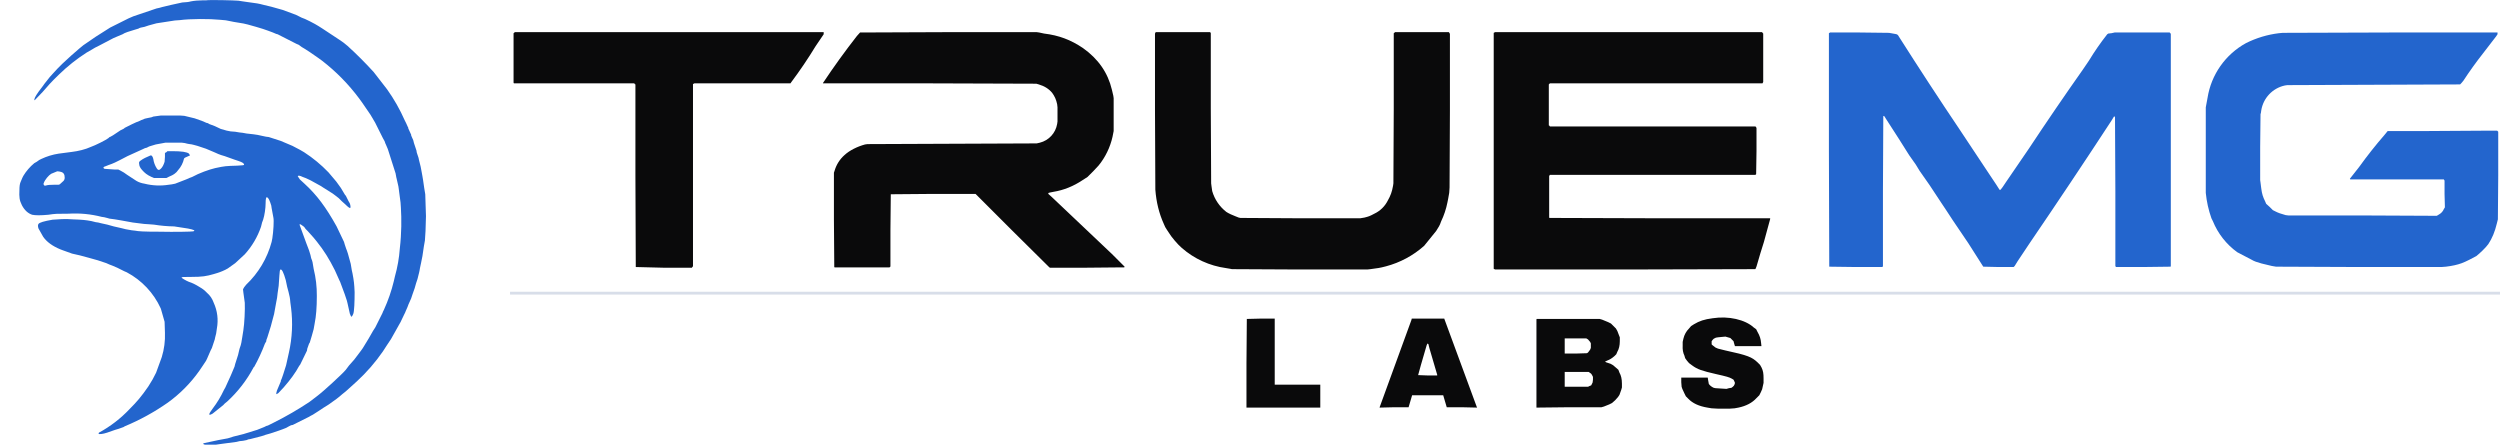
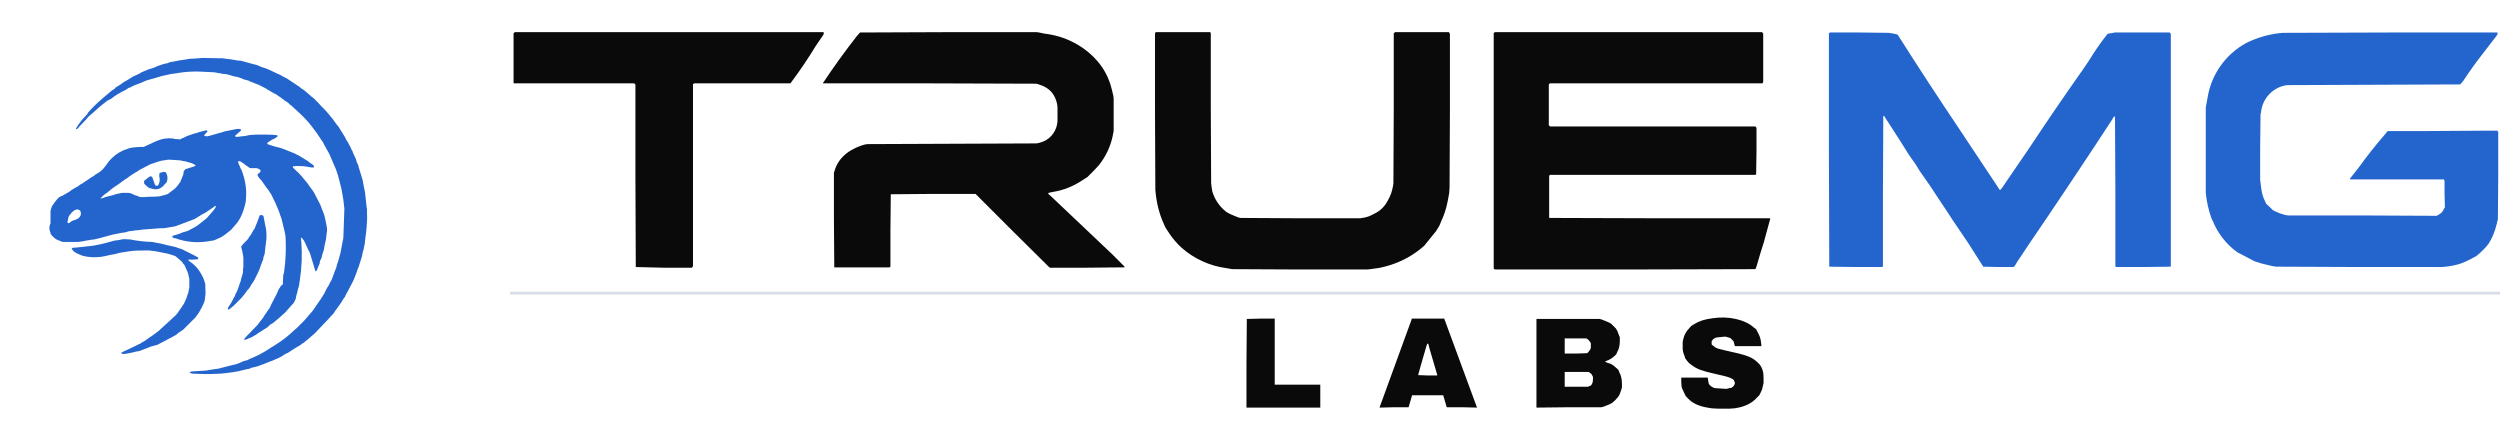
<svg xmlns="http://www.w3.org/2000/svg" aria-label="TrueMG Labs" viewBox="0 0 7078 1260">
-   <g fill="#2365CD">
-     <path d="M583 1h-10c-9 0-24 1-33 3-7 2-11 2-24 3l-32 7-25 6-7 2-9 2-65 22-14 6-8 4-36 18-8 4-41 26-35 24-11 9-23 20-25 23-14 14-12 13-10 11-15 19-5 7c-5 6-19 25-22 32q-3 7-1 8l23-24c14-16 22-26 46-49a499 499 0 0 1 78-62l14-8 10-6 12-6 40-21 14-6 12-5c5-4 21-9 35-13l10-3q4-3 17-5l12-4 22-6 52-8 14-1c29-4 85-4 114-1q18 1 29 4l10 2 18 3c10 1 32 7 45 11l10 3c8 2 39 13 47 17l4 1 53 27 7 3 8 6c8 4 42 27 47 31l11 8a551 551 0 0 1 105 107l8 11 24 35 13 22 22 44 5 9 2 6 1 2 6 14 22 69 2 11 1 4 5 22 1 7 1 8 4 30 1 15c2 31 2 72-3 115a396 396 0 0 1-14 80l-3 13a449 449 0 0 1-28 81l-3 6-1 3-13 26c-6 13-9 18-14 25l-12 21-14 23c-3 6-15 21-27 37l-15 17-9 12c-8 10-63 61-82 75l-21 16a941 941 0 0 1-100 58l-14 7q-3 2-8 3l-6 3-10 4-10 4-39 12-28 7q-10 3-16 5l-27 5-42 9q-2 3 5 4h30l14-2 45-6 8-2 10-1 10-2 5-2 6-1 31-8 12-4 14-4 24-8 11-4c8-3 11-4 17-8l6-3 5-1 4-2 40-20 2-1 5-3 4-2 5-3 14-9 12-8 16-10c17-12 27-19 38-29l10-8 31-28a507 507 0 0 0 74-85l11-17 12-18 9-16 14-25 4-7 10-21 3-6 2-5 4-9 2-5 1-3 8-18 4-12 6-17 4-14 4-12 5-20 1-5 1-6 3-14 4-20 4-27 3-17q2-19 3-69l-2-62-3-18-3-21-2-12-2-11-3-16-3-12-2-8-1-5-3-9-2-6-1-6-4-12-3-9-2-8-4-9-2-5v-2l-2-4-4-9-2-4v-2l-2-4-4-9-4-8a497 497 0 0 0-50-88l-38-49a1088 1088 0 0 0-74-74l-11-9-13-9-47-31-11-7c-9-6-40-22-48-24l-6-3-10-5-38-14-32-9-21-5c-15-4-21-5-45-8l-14-2-13-2c-9-1-84-3-92-1" />
-     <path d="m456 327-22 3-5 2-10 2-9 2-10 4-4 2c-12 4-37 17-43 20l-2 2-10 5-9 6-12 8-7 4q-4 1-6 4c-6 5-38 21-50 25-15 7-36 12-53 14l-38 5a177 177 0 0 0-49 15l-6 3-7 5-7 4a143 143 0 0 0-31 36l-3 6-5 12q-3 7-3 22c-1 20 0 29 7 43q11 21 29 27 14 3 46 0c19-3 25-3 57-3a301 301 0 0 1 94 9l7 1 8 2 7 2 15 2 18 3 33 6 8 1 24 3 15 1 13 1a387 387 0 0 0 57 5l39 6q26 5 15 8c-5 1-51 2-97 1-43 0-58-1-68-3l-9-1-17-3-12-3-22-5-18-5-18-4-8-2-7-1-12-3c-16-3-25-4-54-5-19-2-41 0-56 1q-36 6-40 12-3 4 0 13l4 7 9 16q15 22 49 36l8 3 25 9 22 5 26 7 25 7 6 2 18 6 9 4 8 3 14 6 20 10 7 3a218 218 0 0 1 96 102l1 3 10 35 1 31a207 207 0 0 1-9 69l-16 44c-8 16-11 22-22 39-20 29-32 43-53 64a347 347 0 0 1-87 67l-1 3c1 2 12 1 24-3l23-8 10-3 14-5 3-2a640 640 0 0 0 122-67l12-9a384 384 0 0 0 86-94l10-15 3-6 10-23 4-8 2-6 6-18 1-5 3-12 2-14a121 121 0 0 0-9-73q-6-17-19-28c-7-7-10-10-22-17q-16-10-29-14c-8-3-21-11-21-12 1-2 5-2 27-2 32 0 43-2 64-8l10-3c7-2 22-8 30-13l21-15 27-25a224 224 0 0 0 46-78l3-12 3-8c4-12 7-33 7-46q0-21 5-17 5 3 11 23l1 7 5 27c2 8 0 40-3 59l-2 10a259 259 0 0 1-72 121q-7 8-9 13l1 9 4 29c1 18-1 60-4 78l-3 19c-1 9-4 24-6 28l-2 6-4 17-7 22-1 3-2 8-8 19-3 7-5 11-5 11-5 11-4 7a283 283 0 0 1-32 53q-19 25 0 14l30-24q3-4 11-10a358 358 0 0 0 75-97l2-2a492 492 0 0 0 30-65l4-7v-3l3-8 10-32 1-4 8-30 6-33q3-13 4-26l3-21 2-29c1-12 1-15 3-17q6-2 15 30l4 19 4 15c3 13 4 15 5 29l2 15a368 368 0 0 1-6 127l-8 36c-4 13-12 39-15 44v2l-3 7-8 19q-3 9-1 10l5-3 15-16q29-33 44-61l3-4 19-39 1-6 5-14 2-3 3-10 3-10 5-18 3-17q6-29 6-77a307 307 0 0 0-9-77c-3-20-3-20-7-30l-2-9-4-13-8-21-19-52q1-3 7 2 7 4 10 10l6 6 17 19 9 11c20 25 35 49 51 81l13 29 2 4 13 35 1 3 5 15 2 8 4 18c2 11 3 13 5 17q2 7 7-5c3-6 4-35 4-62-1-23-2-32-6-53l-2-9-2-12-1-6-8-29-3-9-2-5-4-12-2-7-21-44c-30-54-56-89-91-121l-13-12-6-9q2-4 14 2l8 3 11 5 4 2 29 16 6 4 27 17 8 6 9 7 9 9 9 8q14 14 15 10c1-1 0-9-2-13l-3-5-8-16-2-2-12-20-13-18-22-26a387 387 0 0 0-69-57l-12-7-21-11-33-14-3-1-31-10-8-1-14-3c-11-3-31-5-41-6l-11-2-9-1-12-2-13-1q-9-1-28-7l-17-8q-10-4-16-6-3-3-7-3l-14-6-20-7-29-7-13-1zm59 77 8 1 8 2 6 1c5 0 18 4 22 5l24 8 19 8 7 3 9 4 8 3 10 3 28 10 12 4q15 5 15 10c0 2-3 2-19 3-33 1-35 1-63 7-17 4-45 14-65 25l-8 3-9 4-31 12-10 2-8 1a171 171 0 0 1-69-3q-13-2-23-8l-26-17q-9-7-19-12l-6-3h-10l-29-2q-4-2-3-4l2-2 3-1 10-4c12-4 17-6 53-25l44-20q5-3 11-4c5-3 7-4 25-9l27-5zm-341 83q9 3 9 14 1 6-3 11l-11 10-3 1h-11q-18 0-24 2t-7-2l-1-2 1-3c3-9 14-22 21-26l17-7q5 0 12 2" />
-     <path d="m471 431-4 2v11l-1 14q-4 13-10 19-7 8-12 0a67 67 0 0 1-10-27q-3-13-10-9c-8 3-20 9-25 13q-7 4-5 10 0 8 8 17c8 9 14 14 27 20l7 3h35l8-4q18-7 25-18a72 72 0 0 0 17-33q2-3 8-5l9-4-3-5q-8-7-47-7h-14z" />
+   <g fill="#2365cd">
+     <path d="m574 164-26 2c-12 0-15 1-26 3l-14 2-15 3-12 2-7 3-10 2-18 6-6 3-8 3-7 2-6 2-7 3-5 2-9 4-4 3-5 2-6 3-5 2-5 3-13 8-5 3-4 2-8 6-16 10-3 4-4 2-4 3-4 3-8 7-6 5-8 7a366 366 0 0 0-40 39l-3 5-8 9-4 4-4 5-7 9-2 3-2 3-3 5q-2 1-2 4l2 1 4-3 5-6 18-19c5-6 5-7 16-16l8-7 11-10 11-9 14-11 10-5a196 196 0 0 1 39-24l5-3 6-4 6-2 5-3 7-3 16-6 7-3 9-4 7-2 7-2 11-3 10-3 10-3 14-3 9-2 5-1 9-1 12-2a311 311 0 0 1 64-3c31 1 42 2 45 4h4l9 2 11 1 11 3 10 3 11 2 5 2c1 0 8 2 10 4l7 2 8 2 6 3 8 3 7 3 8 3 20 10 6 4 4 2 3 2 5 3 15 8 3 3 4 2 5 4 7 5 4 3 5 3 5 4q3 4 7 6l26 24a293 293 0 0 1 40 46l6 8 10 15 4 6 3 4 1 2 3 6 15 27 2 5 16 37 3 9 3 9 2 8 2 7 5 20 1 5 1 5 4 23 3 26-3 84-2 9-6 32-5 18-2 7-3 8-2 9-3 7-10 27-4 7-2 4-3 6-4 6-2 4-7 14q-3 3-3 5l-3 4-3 5-16 23-6 9-6 7-19 22-20 20-7 6a325 325 0 0 1-52 41l-13 8-14 9-10 6-11 6-8 4-5 2-6 3-8 3-5 3-3 1-11 3-6 3-10 4-7 2-5 1-35 9-8 2-9 1-24 4-30 2q-13 0-15 2-3 2-1 3l8 2 33 1c31 0 49-1 63-3l8-1 8-1 11-2 7-1 7-2 9-2 8-2 6-1 7-3 13-3 9-3 5-2 6-2 10-4 7-3 6-2 7-3c6-2 23-10 26-13l6-4 7-3 20-13 5-3 12-7 3-3 4-2 4-3 3-3c4-2 14-12 19-16l5-4 40-42 8-9 5-5 3-4 3-5 3-4 3-4 2-3 3-4 5-7 5-8 3-5 4-5 1-3 17-32 3-6 3-6 8-20 2-6 2-6 3-7 9-29 2-11 2-6 2-10 2-10 1-11 2-14 1-9 1-11c1-12 2-28 1-40v-12l-1-4-4-38-1-7-3-14-3-17-2-7-9-29-2-8-4-8-2-8-7-15q-2-3-3-8l-3-5-2-5-9-17-3-4-5-10-10-16-5-8-3-5-6-7-5-7-5-7-14-17-8-9-10-10-9-10-12-12-9-7-11-10-10-8-5-3-6-5-36-24-6-3-6-3-3-2-6-3-5-2-6-3-17-8-7-3-8-3-4-1-10-4-7-3-8-2-15-4-7-2-11-3-4-1-11-1-18-3-24-3h-9z" />
+     <path d="m671 365-35 7-9 3-11 3-7 2-14 4-8 2-8-1q-3-1 4-8l4-4v-1q0-4-3-3l-20 5-9 3-8 2-17 6-15 7-4 2-3 1-2-1h-7a81 81 0 0 0-44 1l-11 4-7 3-28 13-2 1h-12q-21 1-30 4l-8 3c-5 1-15 6-20 9a112 112 0 0 0-32 29l-4 6-8 10-6 6-5 4-13 8-3 3-6 3-7 5-12 8-9 6-4 2-4 3-4 3-4 2-5 3-7 4-8 6-19 11-5 2q-6 2-15 14l-3 4-7 10-3 9-1 5v34c-2 6-3 7-3 11v7l4 13c3 5 11 12 16 15l17 7h44l8-1 6-1 10-2 12-2 9-1 9-2 8-2 22-6 15-4 10-2 15-3 9-1 10-3 22-3h4l13-2 53-4h9l30-5 6-2 37-14 8-3 5-2 5-3 13-8 5-3 8-4 7-5 15-10q4-4 7-4 1 2-3 8l-3 4-20 23-24 19-6 4-5 3-19 10-7 2-7 2-7 3-6 2-16 5v3q1 3 10 4l9 3a183 183 0 0 0 89 4l8-1 8-3 4-2 5-2 6-3 9-6 18-14 18-21 4-6c6-9 13-25 16-38l2-7 2-10 1-17a179 179 0 0 0-13-70l-3-6-6-14-1-5q2-2 9 1 0 2 4 3l12 9 9 6h18q12 3 12 8 0 2-4 6-5 2-5 6l4 7 8 9 14 20 4 5 3 4 2 4c2 1 7 11 11 20l4 8 9 21 3 8 3 9 3 8 8 33 2 9c1 6 2 11 2 24a507 507 0 0 1-4 80l-1 7-2 6-1 18v9l-3 2-3 3-7 11c0 3-13 28-18 37l-3 6-4 9-4 5-8 12-3 4-2 4-14 18-3 4-29 30q-11 11-8 12h2l6-2 4-2 6-2 16-9 5-4 5-3 11-7 11-7 4-4 3-3 6-3 17-14 8-7 3-3 6-5 5-5 5-6 17-19 5-10 2-10 3-11 2-9q3-7 4-18l1-7a462 462 0 0 0 4-108q-2-11 0-11l2 1 6 8 3 6 9 20 3 5 3 8 2 7 12 40q3 0 5-5l3-8 4-9 1-7 4-8 2-8 2-7 3-9 2-12 4-18 2-18q2-7 0-18l-2-10-4-19-5-14-3-7-2-6-2-5-18-35-4-6-3-4-6-8c-4-7-8-11-17-22-4-6-22-24-27-28q-5-4-2-6l10-1c13 0 20 0 35 3q15 3 14-1 1-4-10-10l-9-7-23-14-4-2-6-3-4-2-5-2-30-12-7-2-16-4-6-2-12-4v-4l14-9 7-3 8-6q1-2-2-3c-4-2-56-3-74-1l-7 1-9 2-11 1q-16 3-17 0-1-2 2-4l14-12v-4l-5-1zm-177 88 16 1 9 2q9 1 13 3l11 3 10 5q2 3-6 5l-22 7q-4 4-5 7l-1 8-8 20c-5 8-13 18-17 21l-16 12-2 2-9 3-8 2c-5 2-14 3-35 3l-17 1h-11l-6-3-7-2q-11-6-19-7h-19l-18 4-5 2-8 2-8 2-8 2-7 3-7 1 5-5 4-4 5-4 6-4 6-5 6-5 11-8 5-3 11-8 11-8 5-3 4-3 4-3 9-6 8-5 4-2 4-3 5-3 23-12 6-3 9-3 8-3 7-2 7-2 20-3zM223 594q6 2 6 10v4l-2 4q-4 7-13 10-11 3-15 7-6 6-8 0l3-15c3-6 12-16 16-18q9-5 13-2" />
+     <path d="M457 488q-5 1-6 4v9q3 8-1 19-2 7-7 6-3 0-5-5l-6-17q-2-5-6-5l-4 2-4 3-10 8v7c1 3 10 10 12 12q17 7 29 4 12-5 17-13l4-4q3-3 4-10v-8q-1-7-4-11-2-4-13-1M737 609q-3 1-4 7l-2 5-2 6-2 5-3 7-3 8-3 4-8 14-4 5q-3 7-12 15-9 9-11 13v2l1 4 2 7 1 6 1 6 1 6v26l-1 8v8l-3 11-2 6-1 6-5 14-2 6-3 8-2 5-3 5-2 6-3 5-3 6-3 6q-11 16-11 19t3 2l2-1 11-9 23-23 5-6 4-5 7-10 4-4 2-3 3-4 3-6 5-7 4-7 9-18 4-9 5-14 3-8 3-7 1-7 3-8 1-7 1-10 2-16q3-18 0-40l-2-9-5-26q-3-4-9-3M351 677l-7 1-10 2-9 1-26 7-12 3-20 4-7 1-26 3-20 2c-9 0-10 1-11 3l4 6q6 6 19 11c7 3 9 4 22 6a140 140 0 0 0 50-2l13-3 16-3 11-3 18-3 14-2q13-2 51-2l17 2 11 2 25 5 14 4 5 2q3 0 7 4c12 10 16 13 19 19l3 3 9 20 2 6 3 14v23l-3 16-3 8c0 3-6 16-7 18l-3 6-8 12-3 4-6 9-6 7-48 44-4 3-12 9-3 2-9 6-8 6q-6 4-12 7l-4 3-5 2-10 5-38 18v3l3 1q6 1 23-3l9-2 8-2 7-1 34-13 18-5 25-13 7-4 8-4 7-4 6-3 4-4 4-3 11-7 15-15 20-20 3-4 2-3 4-5 10-18 6-13c2-6 2-8 4-25l-1-28-5-15-2-4-3-6-3-5a91 91 0 0 0-30-32q-7-5-4-6h14l13-1v-5l-15-8-20-10-12-6-7-2-8-3-8-2-9-2-9-2-8-2-8-2-26-5a353 353 0 0 1-62-7z" />
  </g>
-   <g fill="#0A0A0B">
+   <g fill="#0a0a0b">
    <path d="m1456 93-2 1v140l1 2h341l1 2 2 1v258l1 259 80 2h79l1-2 2-2V238l2-1 2-1h272l2-3a1275 1275 0 0 0 69-102l23-34v-6h-875zM2435 92l-9 10a2135 2135 0 0 0-96 133v1h302l302 1 7 2q24 7 38 24c7 10 11 18 14 32l1 9v40l-1 7a66 66 0 0 1-49 53l-9 2-239 1-240 1-7 1c-22 6-44 17-58 30a94 94 0 0 0-28 44l-2 6v132l1 135 1 1h155l2-1 1-2V652l1-102 120-1h120l103 103 106 105 2 1h96l105-1h9l1-2-36-36-171-162-9-8v-2l1-1 4-1 10-2q43-7 82-33l14-9 16-16 15-16 7-9a199 199 0 0 0 35-84l1-5v-93l-1-7-4-17q-17-72-82-118c-34-23-68-36-110-41l-14-3-7-1h-249zM3271 93l-1 2v216l1 226q4 53 24 97l4 9 5 8 6 9c5 9 24 32 36 42a239 239 0 0 0 125 57l12 2 5 1 191 1h192l9-1c22-3 25-3 44-8a264 264 0 0 0 108-58l34-42 8-13 3-6 3-8a225 225 0 0 0 18-54l2-10 3-17 1-15 1-217V96l-1-2-2-3h-153l-1 2-2 1v213l-1 212-1 7c-3 17-7 28-15 42a81 81 0 0 1-38 37c-13 7-16 8-28 11l-12 2h-169l-170-1-5-1-10-4c-6-2-19-8-25-12a115 115 0 0 1-40-59l-2-14-1-8-1-212V94l-1-2-1-1h-154zM4231 92l-2 1v668l2 1 2 1h367l369-1c2 0 4-6 15-45l10-32 18-66-1-1h-311l-313-1-1-1V498l1-1 1-2h582l1-1 1-1 1-65v-65l-1-3-2-2h-582l-1-2-2-1V239l2-2 1-1h602l1-2 1-2V95l-2-2-1-2h-756z" />
  </g>
-   <g fill="#2365CD">
+   <g fill="#2365cd">
    <path d="m5180 93-2 1v330l1 331 75 1h75l1-1 1-1V541l1-212q2-3 6 5l38 59 29 46 19 27 11 18 28 40 33 50 14 21 19 29 44 65 42 66 44 1h42l3-3 8-13 34-51a21784 21784 0 0 0 233-349l6-10h2l1 1 1 211v211l1 2 1 1h76l78-1 1-1V95l-2-1-1-2h-156l-9 2-9 1-3 2a741 741 0 0 0-52 75l-17 25a9183 9183 0 0 0-153 224l-65 95c-16 24-16 25-20 18l-7-11-22-33-81-122a11947 11947 0 0 1-172-263c-4-7-5-8-12-9l-11-2-6-1-83-1h-84zM6463 93l-11 1a285 285 0 0 0-93 28 215 215 0 0 0-109 155l-5 27v242a304 304 0 0 0 16 72l4 8a203 203 0 0 0 69 88l42 22q8 5 27 10l29 7 12 2 236 1h232l13-1q26-3 45-10c11-4 30-14 41-20 9-7 27-24 34-34q16-24 24-58l3-12 1-124V373l-2-2-1-1h-40l-155 1h-115l-9 11a1261 1261 0 0 0-72 91l-26 33 1 2h265l1 2 1 1v38l1 38-3 5q-4 10-15 16l-5 3-210-1h-210l-8-1q-19-5-30-11l-6-3-9-9-10-9-3-7c-6-12-9-21-11-37l-2-16-1-7v-93l1-94 1-3 1-7a86 86 0 0 1 67-71l7-1 244-1 245-1 3-3 6-7a1102 1102 0 0 1 56-78l37-48 4-6v-5h-304z" />
  </g>
-   <path fill="#D8DEE9" d="M1444 826h5634v8H1444z" />
-   <g fill="#0A0A0B">
+   <path fill="#d8dee9" d="M1444 826h5634v8H1444z" />
+   <g fill="#0a0a0b">
    <path d="m3530 903-1 126v125h209v-65h-129V902h-39zM3996 906l-90 247v1l41-1h41l5-17 5-17h88l5 17 5 17h43l43 1-1-2-91-247-1-3h-92zm51 80 22 75v2h-27l-27-1 8-29 16-55 2-5h1l2 1zM4351 903l-1 1v250l92-1h92l7-2 15-6 8-4 9-8 8-9 4-6 5-14 2-7v-11q0-19-7-31l-3-8-8-7-7-6-7-4-12-4-4-2 6-3q11-4 21-13l5-5 3-7q7-12 7-30v-11l-2-5-5-13-4-7-7-7-7-7-8-4-17-7-7-2h-89zm145 58 6 7 2 4v13l-2 5-6 8-3 2-32 1h-31v-43h61zm6 95q4 2 6 7l2 4v8l-1 8-2 4-2 4-5 2-4 2h-66v-42h68zM4849 901c-24 3-38 8-53 17l-8 5-6 7q-12 12-16 29l-2 9v10q-1 17 5 29l2 7 5 7 6 7 8 6c16 12 29 16 68 25 31 7 38 9 45 13l5 3 2 4 2 5-1 4-2 4-3 3-4 3-7 1-7 2-16-1-15-1-5-1q-9-4-14-11l-2-11-1-7h-75v13l1 13 2 6 6 13 4 8 7 7q18 19 54 25l12 2 18 1h33l14-1 11-2q33-7 51-27l8-8 4-8 4-9 2-9 2-9v-12c0-14-1-22-6-32l-4-7-7-7c-16-15-27-20-92-34l-20-5-7-3-9-7-2-2v-9l3-4 3-3 6-3 6-1 10-1 11-1 7 2 7 2 4 4 5 5 1 4 2 7 1 3h75l-1-9q-1-16-10-31l-4-8-7-5c-24-22-71-33-116-26" />
  </g>
</svg>
